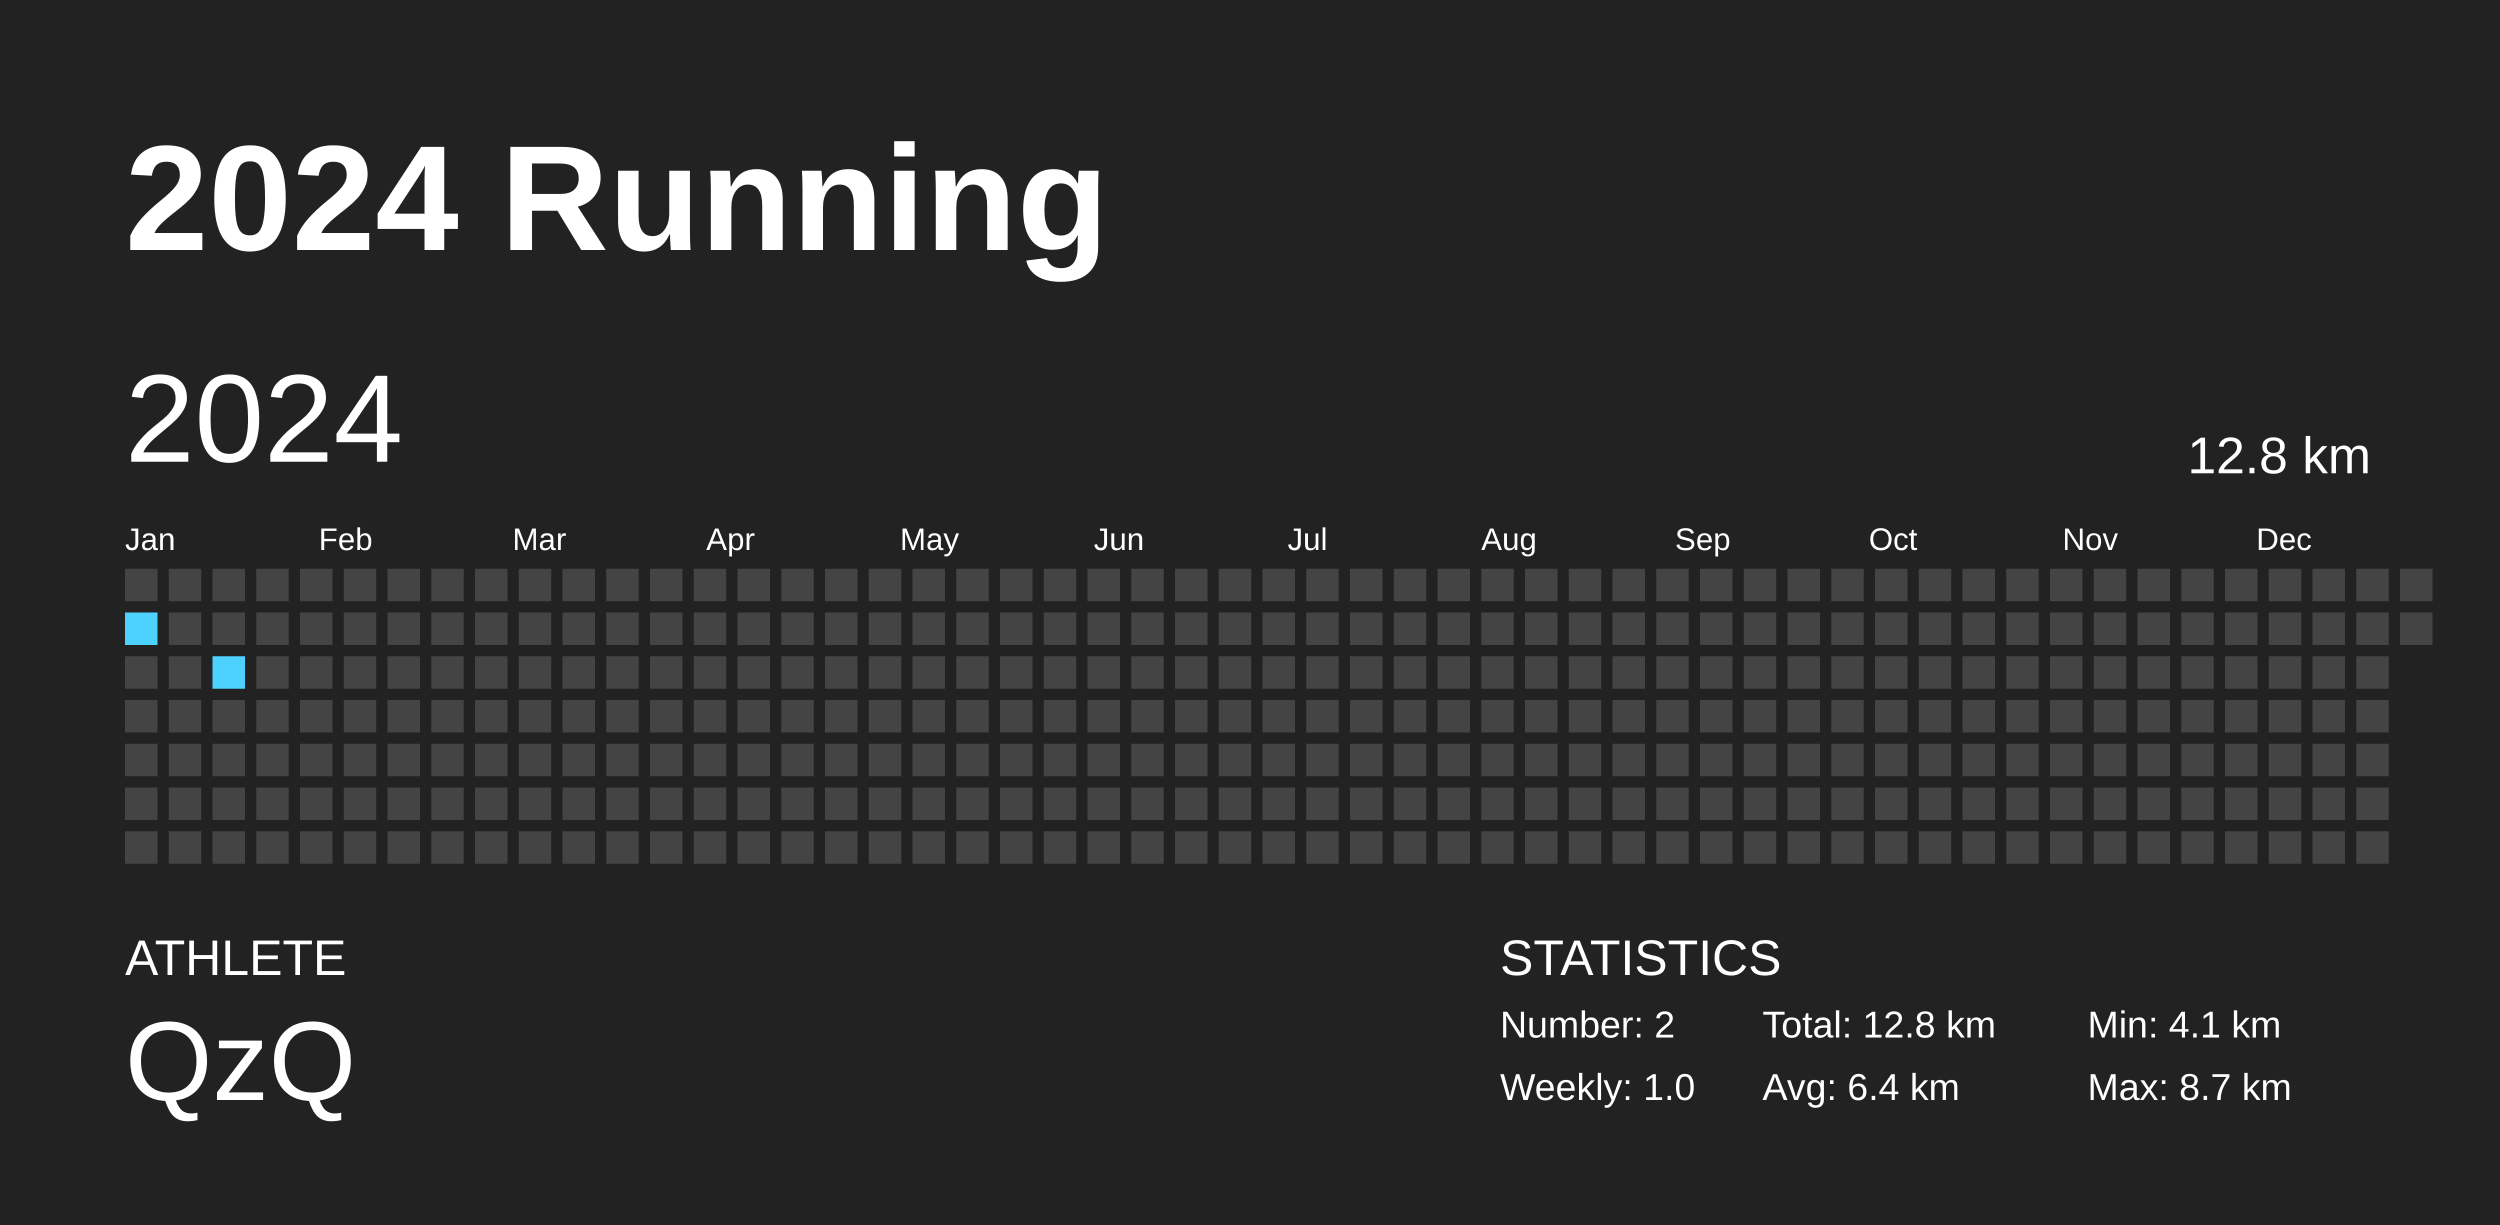
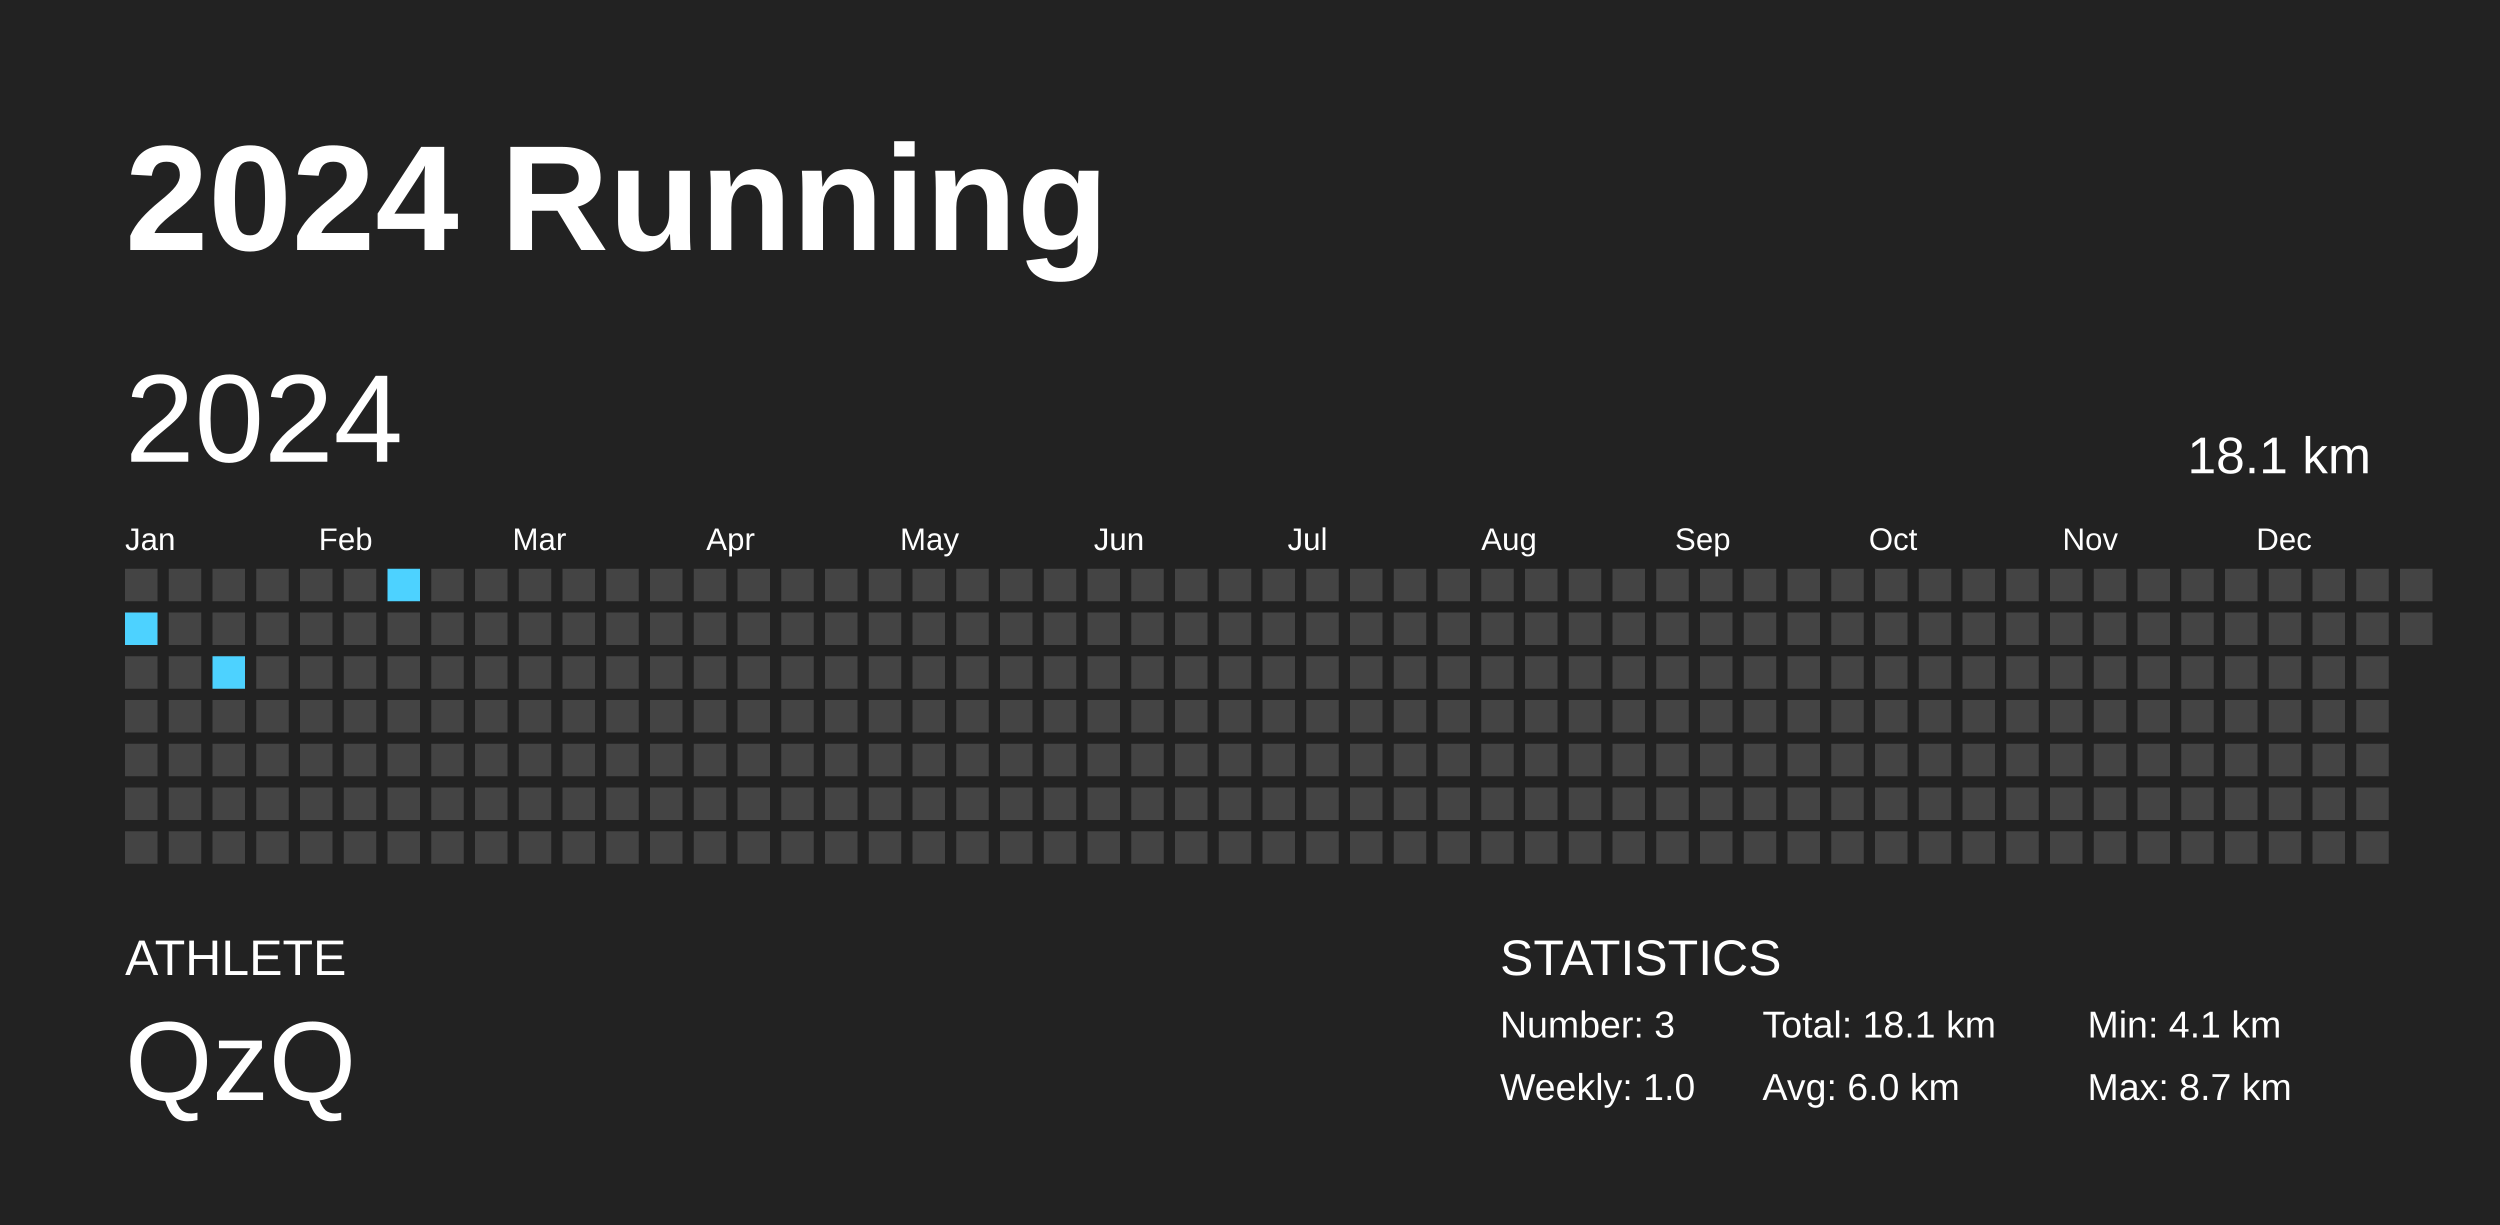
<svg xmlns="http://www.w3.org/2000/svg" baseProfile="full" height="98mm" version="1.1" viewBox="0,0,200,98" width="200mm">
  <defs />
  <rect fill="#222222" height="98" width="200" x="0" y="0" />
  <text fill="#FFFFFF" style="font-size:12px; font-family:Arial; font-weight:bold;" x="10" y="20">2024 Running</text>
  <text fill="#FFFFFF" style="font-size:4px; font-family:Arial" x="10" y="78">ATHLETE</text>
  <text fill="#FFFFFF" style="font-size:9px; font-family:Arial" x="10" y="88">QzQ</text>
  <text fill="#FFFFFF" style="font-size:4px; font-family:Arial" x="120" y="78">STATISTICS</text>
-   <text fill="#FFFFFF" style="font-size:3px; font-family:Arial" x="120" y="83">Number: 2</text>
+   <text fill="#FFFFFF" style="font-size:3px; font-family:Arial" x="120" y="83">Number: 3</text>
  <text fill="#FFFFFF" style="font-size:3px; font-family:Arial" x="120" y="88">Weekly: 1.0</text>
-   <text fill="#FFFFFF" style="font-size:3px; font-family:Arial" x="141" y="83">Total: 12.8 km</text>
-   <text fill="#FFFFFF" style="font-size:3px; font-family:Arial" x="141" y="88">Avg: 6.4 km</text>
+   <text fill="#FFFFFF" style="font-size:3px; font-family:Arial" x="141" y="83">Total: 18.1 km</text>
+   <text fill="#FFFFFF" style="font-size:3px; font-family:Arial" x="141" y="88">Avg: 6.0 km</text>
  <text fill="#FFFFFF" style="font-size:3px; font-family:Arial" x="167" y="83">Min: 4.1 km</text>
  <text fill="#FFFFFF" style="font-size:3px; font-family:Arial" x="167" y="88">Max: 8.7 km</text>
  <text dominant-baseline="hanging" fill="#FFFFFF" style="font-size:10.0px; font-family:Arial;" x="10" y="30">2024</text>
-   <text dominant-baseline="hanging" fill="#FFFFFF" style="font-size:4.125px; font-family:Arial;" x="175" y="35">12.8 km</text>
+   <text dominant-baseline="hanging" fill="#FFFFFF" style="font-size:4.125px; font-family:Arial;" x="175" y="35">18.1 km</text>
  <text fill="#FFFFFF" style="font-size:2.5px; font-family:Arial" x="10.0" y="44">Jan</text>
  <text fill="#FFFFFF" style="font-size:2.5px; font-family:Arial" x="25.5" y="44">Feb</text>
  <text fill="#FFFFFF" style="font-size:2.5px; font-family:Arial" x="41.0" y="44">Mar</text>
  <text fill="#FFFFFF" style="font-size:2.5px; font-family:Arial" x="56.5" y="44">Apr</text>
  <text fill="#FFFFFF" style="font-size:2.5px; font-family:Arial" x="72.0" y="44">May</text>
  <text fill="#FFFFFF" style="font-size:2.5px; font-family:Arial" x="87.5" y="44">Jun</text>
  <text fill="#FFFFFF" style="font-size:2.5px; font-family:Arial" x="103.0" y="44">Jul</text>
  <text fill="#FFFFFF" style="font-size:2.5px; font-family:Arial" x="118.5" y="44">Aug</text>
  <text fill="#FFFFFF" style="font-size:2.5px; font-family:Arial" x="134.0" y="44">Sep</text>
  <text fill="#FFFFFF" style="font-size:2.5px; font-family:Arial" x="149.5" y="44">Oct</text>
  <text fill="#FFFFFF" style="font-size:2.5px; font-family:Arial" x="165.0" y="44">Nov</text>
  <text fill="#FFFFFF" style="font-size:2.5px; font-family:Arial" x="180.5" y="44">Dec</text>
  <rect fill="#444444" height="2.6" width="2.6" x="10.0" y="45.5" />
  <rect fill="#4dd2ff" height="2.6" width="2.6" x="10.0" y="49.0" />
  <rect fill="#444444" height="2.6" width="2.6" x="10.0" y="52.5" />
  <rect fill="#444444" height="2.6" width="2.6" x="10.0" y="56.0" />
  <rect fill="#444444" height="2.6" width="2.6" x="10.0" y="59.5" />
  <rect fill="#444444" height="2.6" width="2.6" x="10.0" y="63.0" />
  <rect fill="#444444" height="2.6" width="2.6" x="10.0" y="66.5" />
  <rect fill="#444444" height="2.6" width="2.6" x="13.5" y="45.5" />
  <rect fill="#444444" height="2.6" width="2.6" x="13.5" y="49.0" />
  <rect fill="#444444" height="2.6" width="2.6" x="13.5" y="52.5" />
  <rect fill="#444444" height="2.6" width="2.6" x="13.5" y="56.0" />
  <rect fill="#444444" height="2.6" width="2.6" x="13.5" y="59.5" />
  <rect fill="#444444" height="2.6" width="2.6" x="13.5" y="63.0" />
  <rect fill="#444444" height="2.6" width="2.6" x="13.5" y="66.5" />
  <rect fill="#444444" height="2.6" width="2.6" x="17.0" y="45.5" />
  <rect fill="#444444" height="2.6" width="2.6" x="17.0" y="49.0" />
  <rect fill="#4dd2ff" height="2.6" width="2.6" x="17.0" y="52.5" />
  <rect fill="#444444" height="2.6" width="2.6" x="17.0" y="56.0" />
  <rect fill="#444444" height="2.6" width="2.6" x="17.0" y="59.5" />
  <rect fill="#444444" height="2.6" width="2.6" x="17.0" y="63.0" />
  <rect fill="#444444" height="2.6" width="2.6" x="17.0" y="66.5" />
  <rect fill="#444444" height="2.6" width="2.6" x="20.5" y="45.5" />
  <rect fill="#444444" height="2.6" width="2.6" x="20.5" y="49.0" />
  <rect fill="#444444" height="2.6" width="2.6" x="20.5" y="52.5" />
  <rect fill="#444444" height="2.6" width="2.6" x="20.5" y="56.0" />
  <rect fill="#444444" height="2.6" width="2.6" x="20.5" y="59.5" />
  <rect fill="#444444" height="2.6" width="2.6" x="20.5" y="63.0" />
  <rect fill="#444444" height="2.6" width="2.6" x="20.5" y="66.5" />
  <rect fill="#444444" height="2.6" width="2.6" x="24.0" y="45.5" />
  <rect fill="#444444" height="2.6" width="2.6" x="24.0" y="49.0" />
  <rect fill="#444444" height="2.6" width="2.6" x="24.0" y="52.5" />
  <rect fill="#444444" height="2.6" width="2.6" x="24.0" y="56.0" />
  <rect fill="#444444" height="2.6" width="2.6" x="24.0" y="59.5" />
  <rect fill="#444444" height="2.6" width="2.6" x="24.0" y="63.0" />
  <rect fill="#444444" height="2.6" width="2.6" x="24.0" y="66.5" />
  <rect fill="#444444" height="2.6" width="2.6" x="27.5" y="45.5" />
  <rect fill="#444444" height="2.6" width="2.6" x="27.5" y="49.0" />
  <rect fill="#444444" height="2.6" width="2.6" x="27.5" y="52.5" />
  <rect fill="#444444" height="2.6" width="2.6" x="27.5" y="56.0" />
  <rect fill="#444444" height="2.6" width="2.6" x="27.5" y="59.5" />
  <rect fill="#444444" height="2.6" width="2.6" x="27.5" y="63.0" />
  <rect fill="#444444" height="2.6" width="2.6" x="27.5" y="66.5" />
-   <rect fill="#444444" height="2.6" width="2.6" x="31.0" y="45.5" />
+   <rect fill="#4dd2ff" height="2.6" width="2.6" x="31.0" y="45.5" />
  <rect fill="#444444" height="2.6" width="2.6" x="31.0" y="49.0" />
  <rect fill="#444444" height="2.6" width="2.6" x="31.0" y="52.5" />
  <rect fill="#444444" height="2.6" width="2.6" x="31.0" y="56.0" />
  <rect fill="#444444" height="2.6" width="2.6" x="31.0" y="59.5" />
  <rect fill="#444444" height="2.6" width="2.6" x="31.0" y="63.0" />
  <rect fill="#444444" height="2.6" width="2.6" x="31.0" y="66.5" />
  <rect fill="#444444" height="2.6" width="2.6" x="34.5" y="45.5" />
  <rect fill="#444444" height="2.6" width="2.6" x="34.5" y="49.0" />
  <rect fill="#444444" height="2.6" width="2.6" x="34.5" y="52.5" />
  <rect fill="#444444" height="2.6" width="2.6" x="34.5" y="56.0" />
  <rect fill="#444444" height="2.6" width="2.6" x="34.5" y="59.5" />
  <rect fill="#444444" height="2.6" width="2.6" x="34.5" y="63.0" />
  <rect fill="#444444" height="2.6" width="2.6" x="34.5" y="66.5" />
  <rect fill="#444444" height="2.6" width="2.6" x="38.0" y="45.5" />
  <rect fill="#444444" height="2.6" width="2.6" x="38.0" y="49.0" />
  <rect fill="#444444" height="2.6" width="2.6" x="38.0" y="52.5" />
  <rect fill="#444444" height="2.6" width="2.6" x="38.0" y="56.0" />
  <rect fill="#444444" height="2.6" width="2.6" x="38.0" y="59.5" />
  <rect fill="#444444" height="2.6" width="2.6" x="38.0" y="63.0" />
  <rect fill="#444444" height="2.6" width="2.6" x="38.0" y="66.5" />
  <rect fill="#444444" height="2.6" width="2.6" x="41.5" y="45.5" />
  <rect fill="#444444" height="2.6" width="2.6" x="41.5" y="49.0" />
  <rect fill="#444444" height="2.6" width="2.6" x="41.5" y="52.5" />
  <rect fill="#444444" height="2.6" width="2.6" x="41.5" y="56.0" />
  <rect fill="#444444" height="2.6" width="2.6" x="41.5" y="59.5" />
  <rect fill="#444444" height="2.6" width="2.6" x="41.5" y="63.0" />
  <rect fill="#444444" height="2.6" width="2.6" x="41.5" y="66.5" />
  <rect fill="#444444" height="2.6" width="2.6" x="45.0" y="45.5" />
  <rect fill="#444444" height="2.6" width="2.6" x="45.0" y="49.0" />
  <rect fill="#444444" height="2.6" width="2.6" x="45.0" y="52.5" />
  <rect fill="#444444" height="2.6" width="2.6" x="45.0" y="56.0" />
  <rect fill="#444444" height="2.6" width="2.6" x="45.0" y="59.5" />
  <rect fill="#444444" height="2.6" width="2.6" x="45.0" y="63.0" />
  <rect fill="#444444" height="2.6" width="2.6" x="45.0" y="66.5" />
  <rect fill="#444444" height="2.6" width="2.6" x="48.5" y="45.5" />
  <rect fill="#444444" height="2.6" width="2.6" x="48.5" y="49.0" />
  <rect fill="#444444" height="2.6" width="2.6" x="48.5" y="52.5" />
  <rect fill="#444444" height="2.6" width="2.6" x="48.5" y="56.0" />
  <rect fill="#444444" height="2.6" width="2.6" x="48.5" y="59.5" />
  <rect fill="#444444" height="2.6" width="2.6" x="48.5" y="63.0" />
  <rect fill="#444444" height="2.6" width="2.6" x="48.5" y="66.5" />
  <rect fill="#444444" height="2.6" width="2.6" x="52.0" y="45.5" />
  <rect fill="#444444" height="2.6" width="2.6" x="52.0" y="49.0" />
  <rect fill="#444444" height="2.6" width="2.6" x="52.0" y="52.5" />
  <rect fill="#444444" height="2.6" width="2.6" x="52.0" y="56.0" />
  <rect fill="#444444" height="2.6" width="2.6" x="52.0" y="59.5" />
  <rect fill="#444444" height="2.6" width="2.6" x="52.0" y="63.0" />
  <rect fill="#444444" height="2.6" width="2.6" x="52.0" y="66.5" />
  <rect fill="#444444" height="2.6" width="2.6" x="55.5" y="45.5" />
  <rect fill="#444444" height="2.6" width="2.6" x="55.5" y="49.0" />
  <rect fill="#444444" height="2.6" width="2.6" x="55.5" y="52.5" />
  <rect fill="#444444" height="2.6" width="2.6" x="55.5" y="56.0" />
  <rect fill="#444444" height="2.6" width="2.6" x="55.5" y="59.5" />
  <rect fill="#444444" height="2.6" width="2.6" x="55.5" y="63.0" />
  <rect fill="#444444" height="2.6" width="2.6" x="55.5" y="66.5" />
  <rect fill="#444444" height="2.6" width="2.6" x="59.0" y="45.5" />
  <rect fill="#444444" height="2.6" width="2.6" x="59.0" y="49.0" />
  <rect fill="#444444" height="2.6" width="2.6" x="59.0" y="52.5" />
  <rect fill="#444444" height="2.6" width="2.6" x="59.0" y="56.0" />
  <rect fill="#444444" height="2.6" width="2.6" x="59.0" y="59.5" />
  <rect fill="#444444" height="2.6" width="2.6" x="59.0" y="63.0" />
  <rect fill="#444444" height="2.6" width="2.6" x="59.0" y="66.5" />
  <rect fill="#444444" height="2.6" width="2.6" x="62.5" y="45.5" />
  <rect fill="#444444" height="2.6" width="2.6" x="62.5" y="49.0" />
  <rect fill="#444444" height="2.6" width="2.6" x="62.5" y="52.5" />
  <rect fill="#444444" height="2.6" width="2.6" x="62.5" y="56.0" />
  <rect fill="#444444" height="2.6" width="2.6" x="62.5" y="59.5" />
  <rect fill="#444444" height="2.6" width="2.6" x="62.5" y="63.0" />
  <rect fill="#444444" height="2.6" width="2.6" x="62.5" y="66.5" />
  <rect fill="#444444" height="2.6" width="2.6" x="66.0" y="45.5" />
  <rect fill="#444444" height="2.6" width="2.6" x="66.0" y="49.0" />
  <rect fill="#444444" height="2.6" width="2.6" x="66.0" y="52.5" />
  <rect fill="#444444" height="2.6" width="2.6" x="66.0" y="56.0" />
  <rect fill="#444444" height="2.6" width="2.6" x="66.0" y="59.5" />
  <rect fill="#444444" height="2.6" width="2.6" x="66.0" y="63.0" />
  <rect fill="#444444" height="2.6" width="2.6" x="66.0" y="66.5" />
  <rect fill="#444444" height="2.6" width="2.6" x="69.5" y="45.5" />
  <rect fill="#444444" height="2.6" width="2.6" x="69.5" y="49.0" />
  <rect fill="#444444" height="2.6" width="2.6" x="69.5" y="52.5" />
  <rect fill="#444444" height="2.6" width="2.6" x="69.5" y="56.0" />
  <rect fill="#444444" height="2.6" width="2.6" x="69.5" y="59.5" />
  <rect fill="#444444" height="2.6" width="2.6" x="69.5" y="63.0" />
  <rect fill="#444444" height="2.6" width="2.6" x="69.5" y="66.5" />
  <rect fill="#444444" height="2.6" width="2.6" x="73.0" y="45.5" />
  <rect fill="#444444" height="2.6" width="2.6" x="73.0" y="49.0" />
  <rect fill="#444444" height="2.6" width="2.6" x="73.0" y="52.5" />
  <rect fill="#444444" height="2.6" width="2.6" x="73.0" y="56.0" />
  <rect fill="#444444" height="2.6" width="2.6" x="73.0" y="59.5" />
  <rect fill="#444444" height="2.6" width="2.6" x="73.0" y="63.0" />
  <rect fill="#444444" height="2.6" width="2.6" x="73.0" y="66.5" />
  <rect fill="#444444" height="2.6" width="2.6" x="76.5" y="45.5" />
  <rect fill="#444444" height="2.6" width="2.6" x="76.5" y="49.0" />
  <rect fill="#444444" height="2.6" width="2.6" x="76.5" y="52.5" />
  <rect fill="#444444" height="2.6" width="2.6" x="76.5" y="56.0" />
  <rect fill="#444444" height="2.6" width="2.6" x="76.5" y="59.5" />
  <rect fill="#444444" height="2.6" width="2.6" x="76.5" y="63.0" />
  <rect fill="#444444" height="2.6" width="2.6" x="76.5" y="66.5" />
  <rect fill="#444444" height="2.6" width="2.6" x="80.0" y="45.5" />
  <rect fill="#444444" height="2.6" width="2.6" x="80.0" y="49.0" />
  <rect fill="#444444" height="2.6" width="2.6" x="80.0" y="52.5" />
  <rect fill="#444444" height="2.6" width="2.6" x="80.0" y="56.0" />
  <rect fill="#444444" height="2.6" width="2.6" x="80.0" y="59.5" />
  <rect fill="#444444" height="2.6" width="2.6" x="80.0" y="63.0" />
  <rect fill="#444444" height="2.6" width="2.6" x="80.0" y="66.5" />
  <rect fill="#444444" height="2.6" width="2.6" x="83.5" y="45.5" />
  <rect fill="#444444" height="2.6" width="2.6" x="83.5" y="49.0" />
  <rect fill="#444444" height="2.6" width="2.6" x="83.5" y="52.5" />
  <rect fill="#444444" height="2.6" width="2.6" x="83.5" y="56.0" />
  <rect fill="#444444" height="2.6" width="2.6" x="83.5" y="59.5" />
  <rect fill="#444444" height="2.6" width="2.6" x="83.5" y="63.0" />
  <rect fill="#444444" height="2.6" width="2.6" x="83.5" y="66.5" />
  <rect fill="#444444" height="2.6" width="2.6" x="87.0" y="45.5" />
  <rect fill="#444444" height="2.6" width="2.6" x="87.0" y="49.0" />
  <rect fill="#444444" height="2.6" width="2.6" x="87.0" y="52.5" />
  <rect fill="#444444" height="2.6" width="2.6" x="87.0" y="56.0" />
  <rect fill="#444444" height="2.6" width="2.6" x="87.0" y="59.5" />
  <rect fill="#444444" height="2.6" width="2.6" x="87.0" y="63.0" />
  <rect fill="#444444" height="2.6" width="2.6" x="87.0" y="66.5" />
  <rect fill="#444444" height="2.6" width="2.6" x="90.5" y="45.5" />
  <rect fill="#444444" height="2.6" width="2.6" x="90.5" y="49.0" />
  <rect fill="#444444" height="2.6" width="2.6" x="90.5" y="52.5" />
  <rect fill="#444444" height="2.6" width="2.6" x="90.5" y="56.0" />
  <rect fill="#444444" height="2.6" width="2.6" x="90.5" y="59.5" />
  <rect fill="#444444" height="2.6" width="2.6" x="90.5" y="63.0" />
  <rect fill="#444444" height="2.6" width="2.6" x="90.5" y="66.5" />
  <rect fill="#444444" height="2.6" width="2.6" x="94.0" y="45.5" />
  <rect fill="#444444" height="2.6" width="2.6" x="94.0" y="49.0" />
  <rect fill="#444444" height="2.6" width="2.6" x="94.0" y="52.5" />
  <rect fill="#444444" height="2.6" width="2.6" x="94.0" y="56.0" />
  <rect fill="#444444" height="2.6" width="2.6" x="94.0" y="59.5" />
  <rect fill="#444444" height="2.6" width="2.6" x="94.0" y="63.0" />
  <rect fill="#444444" height="2.6" width="2.6" x="94.0" y="66.5" />
  <rect fill="#444444" height="2.6" width="2.6" x="97.5" y="45.5" />
  <rect fill="#444444" height="2.6" width="2.6" x="97.5" y="49.0" />
  <rect fill="#444444" height="2.6" width="2.6" x="97.5" y="52.5" />
  <rect fill="#444444" height="2.6" width="2.6" x="97.5" y="56.0" />
  <rect fill="#444444" height="2.6" width="2.6" x="97.5" y="59.5" />
  <rect fill="#444444" height="2.6" width="2.6" x="97.5" y="63.0" />
  <rect fill="#444444" height="2.6" width="2.6" x="97.5" y="66.5" />
  <rect fill="#444444" height="2.6" width="2.6" x="101.0" y="45.5" />
  <rect fill="#444444" height="2.6" width="2.6" x="101.0" y="49.0" />
  <rect fill="#444444" height="2.6" width="2.6" x="101.0" y="52.5" />
  <rect fill="#444444" height="2.6" width="2.6" x="101.0" y="56.0" />
  <rect fill="#444444" height="2.6" width="2.6" x="101.0" y="59.5" />
  <rect fill="#444444" height="2.6" width="2.6" x="101.0" y="63.0" />
  <rect fill="#444444" height="2.6" width="2.6" x="101.0" y="66.5" />
  <rect fill="#444444" height="2.6" width="2.6" x="104.5" y="45.5" />
  <rect fill="#444444" height="2.6" width="2.6" x="104.5" y="49.0" />
  <rect fill="#444444" height="2.6" width="2.6" x="104.5" y="52.5" />
  <rect fill="#444444" height="2.6" width="2.6" x="104.5" y="56.0" />
  <rect fill="#444444" height="2.6" width="2.6" x="104.5" y="59.5" />
  <rect fill="#444444" height="2.6" width="2.6" x="104.5" y="63.0" />
  <rect fill="#444444" height="2.6" width="2.6" x="104.5" y="66.5" />
  <rect fill="#444444" height="2.6" width="2.6" x="108.0" y="45.5" />
  <rect fill="#444444" height="2.6" width="2.6" x="108.0" y="49.0" />
  <rect fill="#444444" height="2.6" width="2.6" x="108.0" y="52.5" />
  <rect fill="#444444" height="2.6" width="2.6" x="108.0" y="56.0" />
  <rect fill="#444444" height="2.6" width="2.6" x="108.0" y="59.5" />
  <rect fill="#444444" height="2.6" width="2.6" x="108.0" y="63.0" />
  <rect fill="#444444" height="2.6" width="2.6" x="108.0" y="66.5" />
  <rect fill="#444444" height="2.6" width="2.6" x="111.5" y="45.5" />
  <rect fill="#444444" height="2.6" width="2.6" x="111.5" y="49.0" />
  <rect fill="#444444" height="2.6" width="2.6" x="111.5" y="52.5" />
  <rect fill="#444444" height="2.6" width="2.6" x="111.5" y="56.0" />
  <rect fill="#444444" height="2.6" width="2.6" x="111.5" y="59.5" />
  <rect fill="#444444" height="2.6" width="2.6" x="111.5" y="63.0" />
  <rect fill="#444444" height="2.6" width="2.6" x="111.5" y="66.5" />
  <rect fill="#444444" height="2.6" width="2.6" x="115.0" y="45.5" />
  <rect fill="#444444" height="2.6" width="2.6" x="115.0" y="49.0" />
  <rect fill="#444444" height="2.6" width="2.6" x="115.0" y="52.5" />
  <rect fill="#444444" height="2.6" width="2.6" x="115.0" y="56.0" />
  <rect fill="#444444" height="2.6" width="2.6" x="115.0" y="59.5" />
  <rect fill="#444444" height="2.6" width="2.6" x="115.0" y="63.0" />
  <rect fill="#444444" height="2.6" width="2.6" x="115.0" y="66.5" />
  <rect fill="#444444" height="2.6" width="2.6" x="118.5" y="45.5" />
  <rect fill="#444444" height="2.6" width="2.6" x="118.5" y="49.0" />
  <rect fill="#444444" height="2.6" width="2.6" x="118.5" y="52.5" />
  <rect fill="#444444" height="2.6" width="2.6" x="118.5" y="56.0" />
  <rect fill="#444444" height="2.6" width="2.6" x="118.5" y="59.5" />
  <rect fill="#444444" height="2.6" width="2.6" x="118.5" y="63.0" />
  <rect fill="#444444" height="2.6" width="2.6" x="118.5" y="66.5" />
  <rect fill="#444444" height="2.6" width="2.6" x="122.0" y="45.5" />
  <rect fill="#444444" height="2.6" width="2.6" x="122.0" y="49.0" />
  <rect fill="#444444" height="2.6" width="2.6" x="122.0" y="52.5" />
  <rect fill="#444444" height="2.6" width="2.6" x="122.0" y="56.0" />
  <rect fill="#444444" height="2.6" width="2.6" x="122.0" y="59.5" />
  <rect fill="#444444" height="2.6" width="2.6" x="122.0" y="63.0" />
  <rect fill="#444444" height="2.6" width="2.6" x="122.0" y="66.5" />
  <rect fill="#444444" height="2.6" width="2.6" x="125.5" y="45.5" />
  <rect fill="#444444" height="2.6" width="2.6" x="125.5" y="49.0" />
  <rect fill="#444444" height="2.6" width="2.6" x="125.5" y="52.5" />
  <rect fill="#444444" height="2.6" width="2.6" x="125.5" y="56.0" />
  <rect fill="#444444" height="2.6" width="2.6" x="125.5" y="59.5" />
  <rect fill="#444444" height="2.6" width="2.6" x="125.5" y="63.0" />
  <rect fill="#444444" height="2.6" width="2.6" x="125.5" y="66.5" />
  <rect fill="#444444" height="2.6" width="2.6" x="129.0" y="45.5" />
  <rect fill="#444444" height="2.6" width="2.6" x="129.0" y="49.0" />
  <rect fill="#444444" height="2.6" width="2.6" x="129.0" y="52.5" />
  <rect fill="#444444" height="2.6" width="2.6" x="129.0" y="56.0" />
  <rect fill="#444444" height="2.6" width="2.6" x="129.0" y="59.5" />
  <rect fill="#444444" height="2.6" width="2.6" x="129.0" y="63.0" />
  <rect fill="#444444" height="2.6" width="2.6" x="129.0" y="66.5" />
  <rect fill="#444444" height="2.6" width="2.6" x="132.5" y="45.5" />
  <rect fill="#444444" height="2.6" width="2.6" x="132.5" y="49.0" />
  <rect fill="#444444" height="2.6" width="2.6" x="132.5" y="52.5" />
  <rect fill="#444444" height="2.6" width="2.6" x="132.5" y="56.0" />
  <rect fill="#444444" height="2.6" width="2.6" x="132.5" y="59.5" />
  <rect fill="#444444" height="2.6" width="2.6" x="132.5" y="63.0" />
  <rect fill="#444444" height="2.6" width="2.6" x="132.5" y="66.5" />
  <rect fill="#444444" height="2.6" width="2.6" x="136.0" y="45.5" />
  <rect fill="#444444" height="2.6" width="2.6" x="136.0" y="49.0" />
  <rect fill="#444444" height="2.6" width="2.6" x="136.0" y="52.5" />
  <rect fill="#444444" height="2.6" width="2.6" x="136.0" y="56.0" />
  <rect fill="#444444" height="2.6" width="2.6" x="136.0" y="59.5" />
  <rect fill="#444444" height="2.6" width="2.6" x="136.0" y="63.0" />
  <rect fill="#444444" height="2.6" width="2.6" x="136.0" y="66.5" />
  <rect fill="#444444" height="2.6" width="2.6" x="139.5" y="45.5" />
  <rect fill="#444444" height="2.6" width="2.6" x="139.5" y="49.0" />
  <rect fill="#444444" height="2.6" width="2.6" x="139.5" y="52.5" />
  <rect fill="#444444" height="2.6" width="2.6" x="139.5" y="56.0" />
  <rect fill="#444444" height="2.6" width="2.6" x="139.5" y="59.5" />
  <rect fill="#444444" height="2.6" width="2.6" x="139.5" y="63.0" />
  <rect fill="#444444" height="2.6" width="2.6" x="139.5" y="66.5" />
  <rect fill="#444444" height="2.6" width="2.6" x="143.0" y="45.5" />
  <rect fill="#444444" height="2.6" width="2.6" x="143.0" y="49.0" />
  <rect fill="#444444" height="2.6" width="2.6" x="143.0" y="52.5" />
  <rect fill="#444444" height="2.6" width="2.6" x="143.0" y="56.0" />
  <rect fill="#444444" height="2.6" width="2.6" x="143.0" y="59.5" />
  <rect fill="#444444" height="2.6" width="2.6" x="143.0" y="63.0" />
  <rect fill="#444444" height="2.6" width="2.6" x="143.0" y="66.5" />
  <rect fill="#444444" height="2.6" width="2.6" x="146.5" y="45.5" />
  <rect fill="#444444" height="2.6" width="2.6" x="146.5" y="49.0" />
  <rect fill="#444444" height="2.6" width="2.6" x="146.5" y="52.5" />
  <rect fill="#444444" height="2.6" width="2.6" x="146.5" y="56.0" />
  <rect fill="#444444" height="2.6" width="2.6" x="146.5" y="59.5" />
  <rect fill="#444444" height="2.6" width="2.6" x="146.5" y="63.0" />
  <rect fill="#444444" height="2.6" width="2.6" x="146.5" y="66.5" />
  <rect fill="#444444" height="2.6" width="2.6" x="150.0" y="45.5" />
  <rect fill="#444444" height="2.6" width="2.6" x="150.0" y="49.0" />
  <rect fill="#444444" height="2.6" width="2.6" x="150.0" y="52.5" />
  <rect fill="#444444" height="2.6" width="2.6" x="150.0" y="56.0" />
  <rect fill="#444444" height="2.6" width="2.6" x="150.0" y="59.5" />
  <rect fill="#444444" height="2.6" width="2.6" x="150.0" y="63.0" />
  <rect fill="#444444" height="2.6" width="2.6" x="150.0" y="66.5" />
  <rect fill="#444444" height="2.6" width="2.6" x="153.5" y="45.5" />
  <rect fill="#444444" height="2.6" width="2.6" x="153.5" y="49.0" />
  <rect fill="#444444" height="2.6" width="2.6" x="153.5" y="52.5" />
  <rect fill="#444444" height="2.6" width="2.6" x="153.5" y="56.0" />
  <rect fill="#444444" height="2.6" width="2.6" x="153.5" y="59.5" />
  <rect fill="#444444" height="2.6" width="2.6" x="153.5" y="63.0" />
  <rect fill="#444444" height="2.6" width="2.6" x="153.5" y="66.5" />
  <rect fill="#444444" height="2.6" width="2.6" x="157.0" y="45.5" />
  <rect fill="#444444" height="2.6" width="2.6" x="157.0" y="49.0" />
  <rect fill="#444444" height="2.6" width="2.6" x="157.0" y="52.5" />
  <rect fill="#444444" height="2.6" width="2.6" x="157.0" y="56.0" />
  <rect fill="#444444" height="2.6" width="2.6" x="157.0" y="59.5" />
  <rect fill="#444444" height="2.6" width="2.6" x="157.0" y="63.0" />
  <rect fill="#444444" height="2.6" width="2.6" x="157.0" y="66.5" />
  <rect fill="#444444" height="2.6" width="2.6" x="160.5" y="45.5" />
  <rect fill="#444444" height="2.6" width="2.6" x="160.5" y="49.0" />
  <rect fill="#444444" height="2.6" width="2.6" x="160.5" y="52.5" />
  <rect fill="#444444" height="2.6" width="2.6" x="160.5" y="56.0" />
  <rect fill="#444444" height="2.6" width="2.6" x="160.5" y="59.5" />
  <rect fill="#444444" height="2.6" width="2.6" x="160.5" y="63.0" />
  <rect fill="#444444" height="2.6" width="2.6" x="160.5" y="66.5" />
  <rect fill="#444444" height="2.6" width="2.6" x="164.0" y="45.5" />
  <rect fill="#444444" height="2.6" width="2.6" x="164.0" y="49.0" />
  <rect fill="#444444" height="2.6" width="2.6" x="164.0" y="52.5" />
  <rect fill="#444444" height="2.6" width="2.6" x="164.0" y="56.0" />
  <rect fill="#444444" height="2.6" width="2.6" x="164.0" y="59.5" />
  <rect fill="#444444" height="2.6" width="2.6" x="164.0" y="63.0" />
  <rect fill="#444444" height="2.6" width="2.6" x="164.0" y="66.5" />
  <rect fill="#444444" height="2.6" width="2.6" x="167.5" y="45.5" />
  <rect fill="#444444" height="2.6" width="2.6" x="167.5" y="49.0" />
  <rect fill="#444444" height="2.6" width="2.6" x="167.5" y="52.5" />
  <rect fill="#444444" height="2.6" width="2.6" x="167.5" y="56.0" />
  <rect fill="#444444" height="2.6" width="2.6" x="167.5" y="59.5" />
  <rect fill="#444444" height="2.6" width="2.6" x="167.5" y="63.0" />
  <rect fill="#444444" height="2.6" width="2.6" x="167.5" y="66.5" />
  <rect fill="#444444" height="2.6" width="2.6" x="171.0" y="45.5" />
  <rect fill="#444444" height="2.6" width="2.6" x="171.0" y="49.0" />
  <rect fill="#444444" height="2.6" width="2.6" x="171.0" y="52.5" />
  <rect fill="#444444" height="2.6" width="2.6" x="171.0" y="56.0" />
  <rect fill="#444444" height="2.6" width="2.6" x="171.0" y="59.5" />
  <rect fill="#444444" height="2.6" width="2.6" x="171.0" y="63.0" />
  <rect fill="#444444" height="2.6" width="2.6" x="171.0" y="66.5" />
  <rect fill="#444444" height="2.6" width="2.6" x="174.5" y="45.5" />
  <rect fill="#444444" height="2.6" width="2.6" x="174.5" y="49.0" />
  <rect fill="#444444" height="2.6" width="2.6" x="174.5" y="52.5" />
  <rect fill="#444444" height="2.6" width="2.6" x="174.5" y="56.0" />
  <rect fill="#444444" height="2.6" width="2.6" x="174.5" y="59.5" />
  <rect fill="#444444" height="2.6" width="2.6" x="174.5" y="63.0" />
  <rect fill="#444444" height="2.6" width="2.6" x="174.5" y="66.5" />
  <rect fill="#444444" height="2.6" width="2.6" x="178.0" y="45.5" />
  <rect fill="#444444" height="2.6" width="2.6" x="178.0" y="49.0" />
  <rect fill="#444444" height="2.6" width="2.6" x="178.0" y="52.5" />
  <rect fill="#444444" height="2.6" width="2.6" x="178.0" y="56.0" />
  <rect fill="#444444" height="2.6" width="2.6" x="178.0" y="59.5" />
  <rect fill="#444444" height="2.6" width="2.6" x="178.0" y="63.0" />
  <rect fill="#444444" height="2.6" width="2.6" x="178.0" y="66.5" />
  <rect fill="#444444" height="2.6" width="2.6" x="181.5" y="45.5" />
  <rect fill="#444444" height="2.6" width="2.6" x="181.5" y="49.0" />
  <rect fill="#444444" height="2.6" width="2.6" x="181.5" y="52.5" />
  <rect fill="#444444" height="2.6" width="2.6" x="181.5" y="56.0" />
  <rect fill="#444444" height="2.6" width="2.6" x="181.5" y="59.5" />
  <rect fill="#444444" height="2.6" width="2.6" x="181.5" y="63.0" />
  <rect fill="#444444" height="2.6" width="2.6" x="181.5" y="66.5" />
  <rect fill="#444444" height="2.6" width="2.6" x="185.0" y="45.5" />
  <rect fill="#444444" height="2.6" width="2.6" x="185.0" y="49.0" />
  <rect fill="#444444" height="2.6" width="2.6" x="185.0" y="52.5" />
  <rect fill="#444444" height="2.6" width="2.6" x="185.0" y="56.0" />
  <rect fill="#444444" height="2.6" width="2.6" x="185.0" y="59.5" />
  <rect fill="#444444" height="2.6" width="2.6" x="185.0" y="63.0" />
  <rect fill="#444444" height="2.6" width="2.6" x="185.0" y="66.5" />
  <rect fill="#444444" height="2.6" width="2.6" x="188.5" y="45.5" />
  <rect fill="#444444" height="2.6" width="2.6" x="188.5" y="49.0" />
  <rect fill="#444444" height="2.6" width="2.6" x="188.5" y="52.5" />
  <rect fill="#444444" height="2.6" width="2.6" x="188.5" y="56.0" />
  <rect fill="#444444" height="2.6" width="2.6" x="188.5" y="59.5" />
  <rect fill="#444444" height="2.6" width="2.6" x="188.5" y="63.0" />
  <rect fill="#444444" height="2.6" width="2.6" x="188.5" y="66.5" />
  <rect fill="#444444" height="2.6" width="2.6" x="192.0" y="45.5" />
  <rect fill="#444444" height="2.6" width="2.6" x="192.0" y="49.0" />
</svg>
